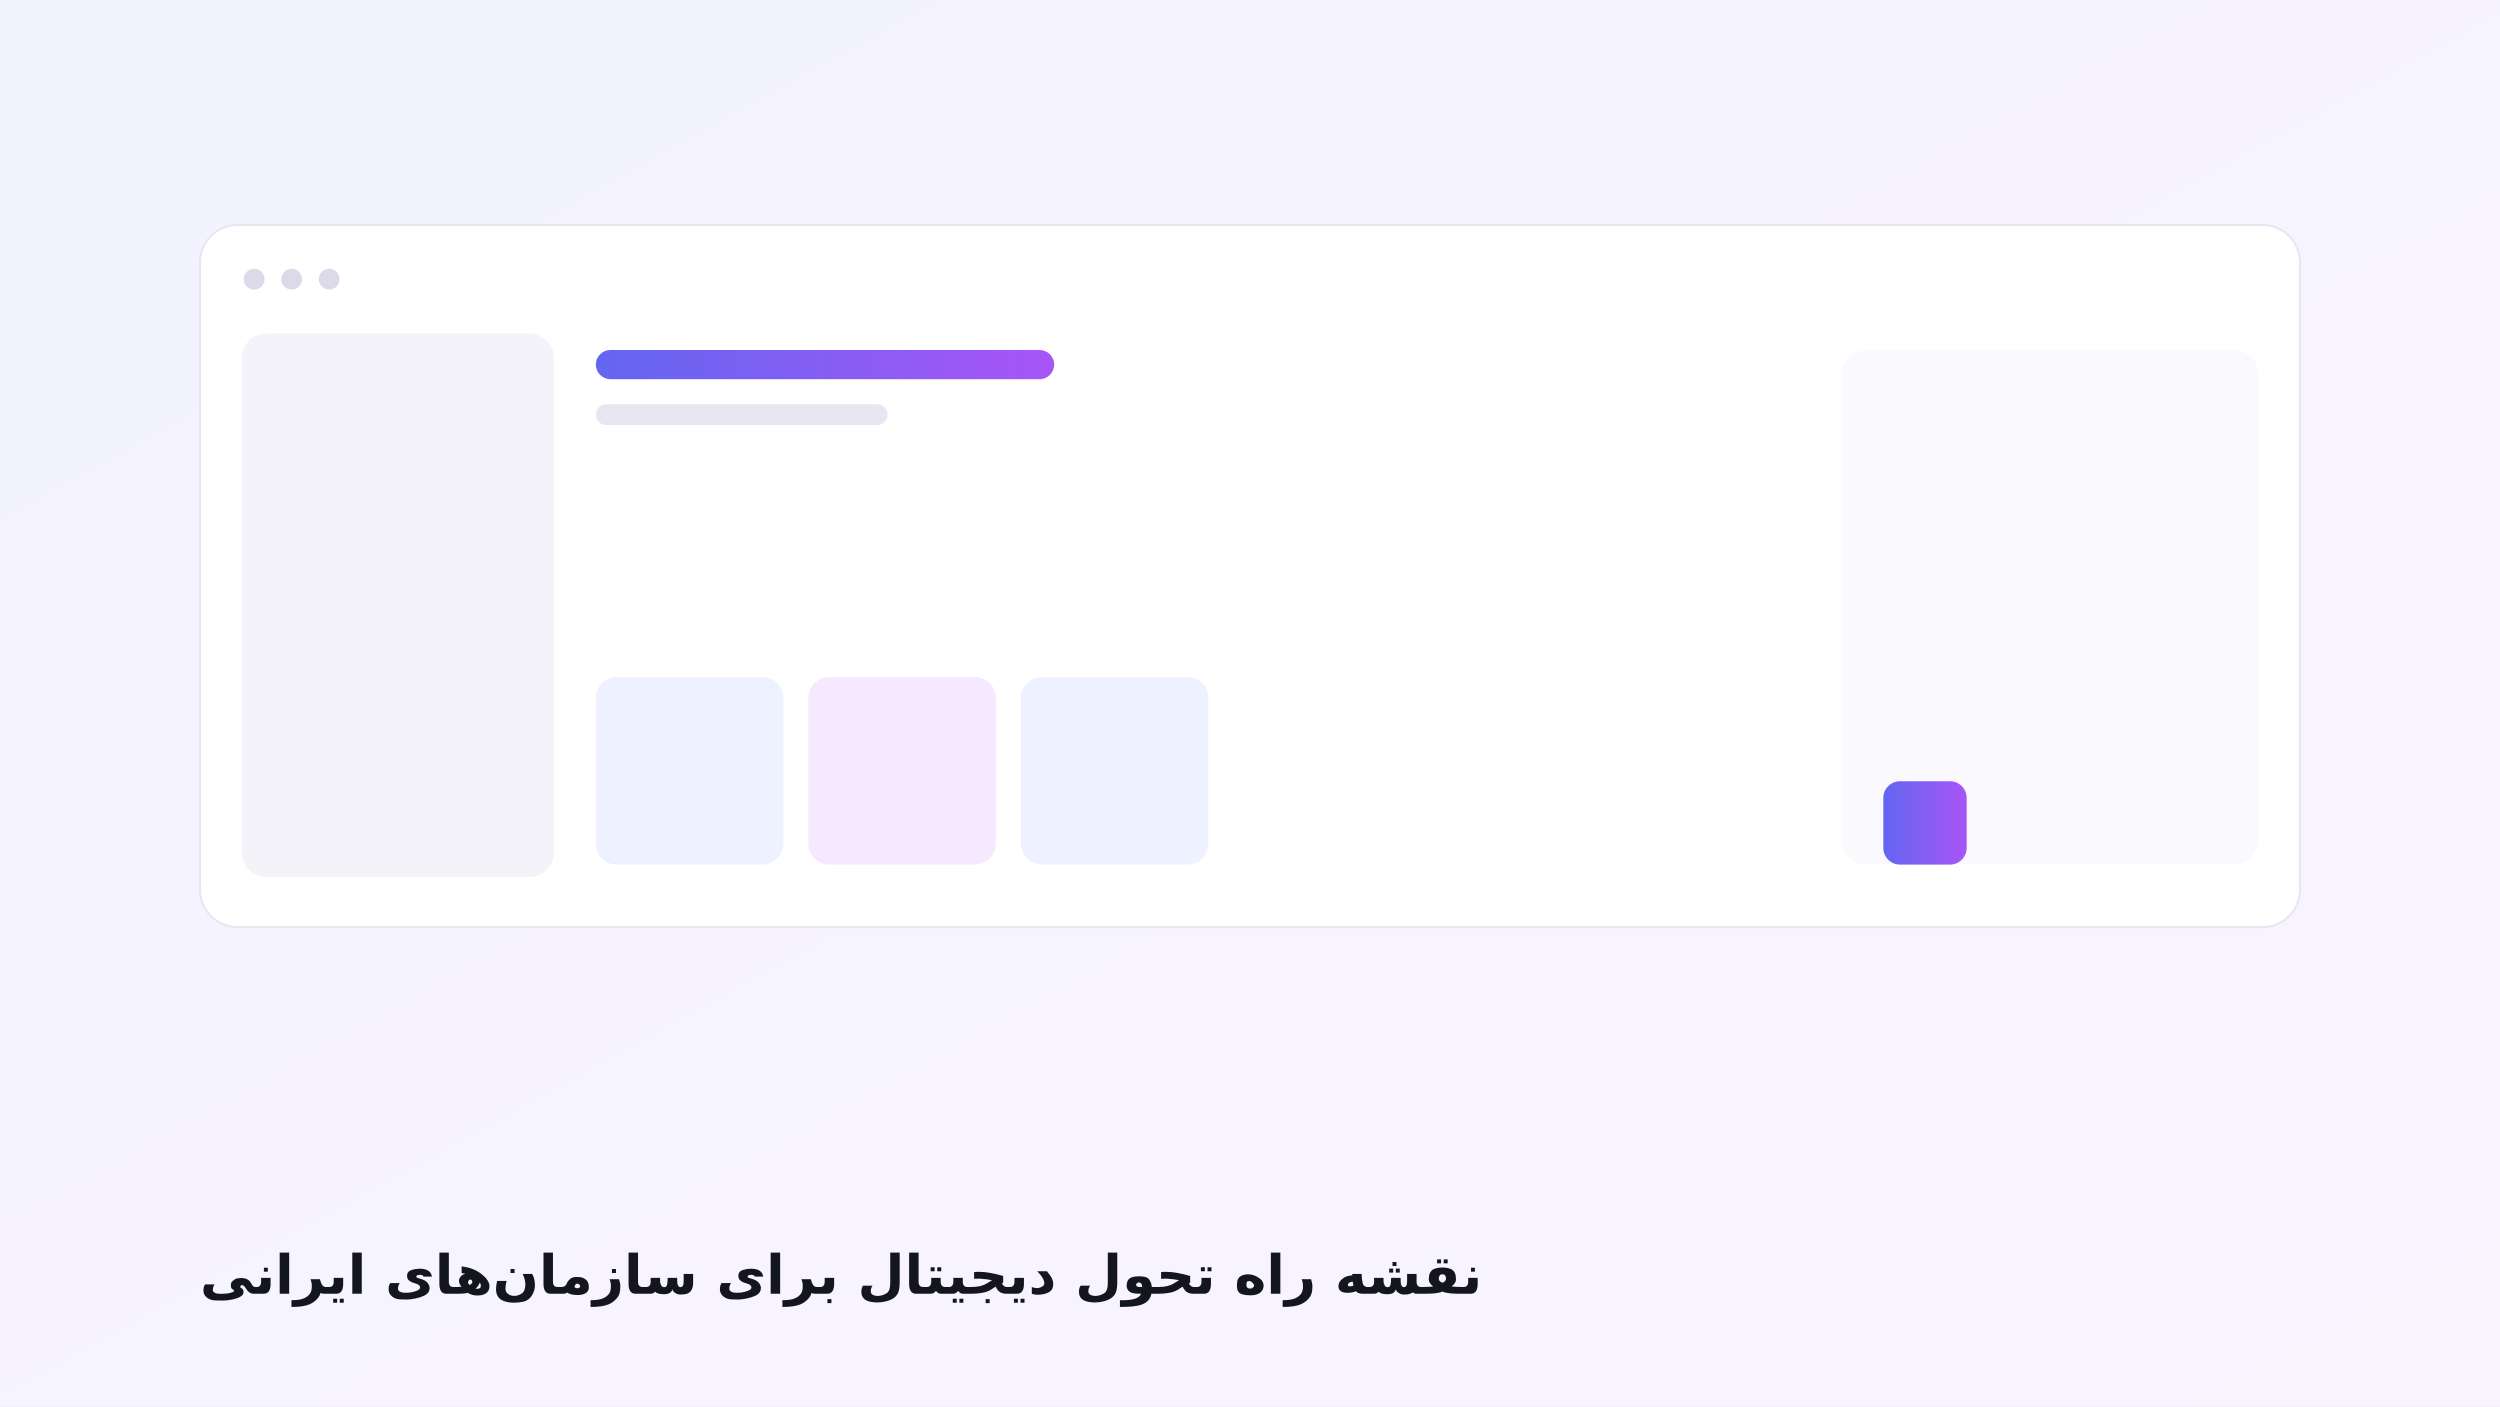
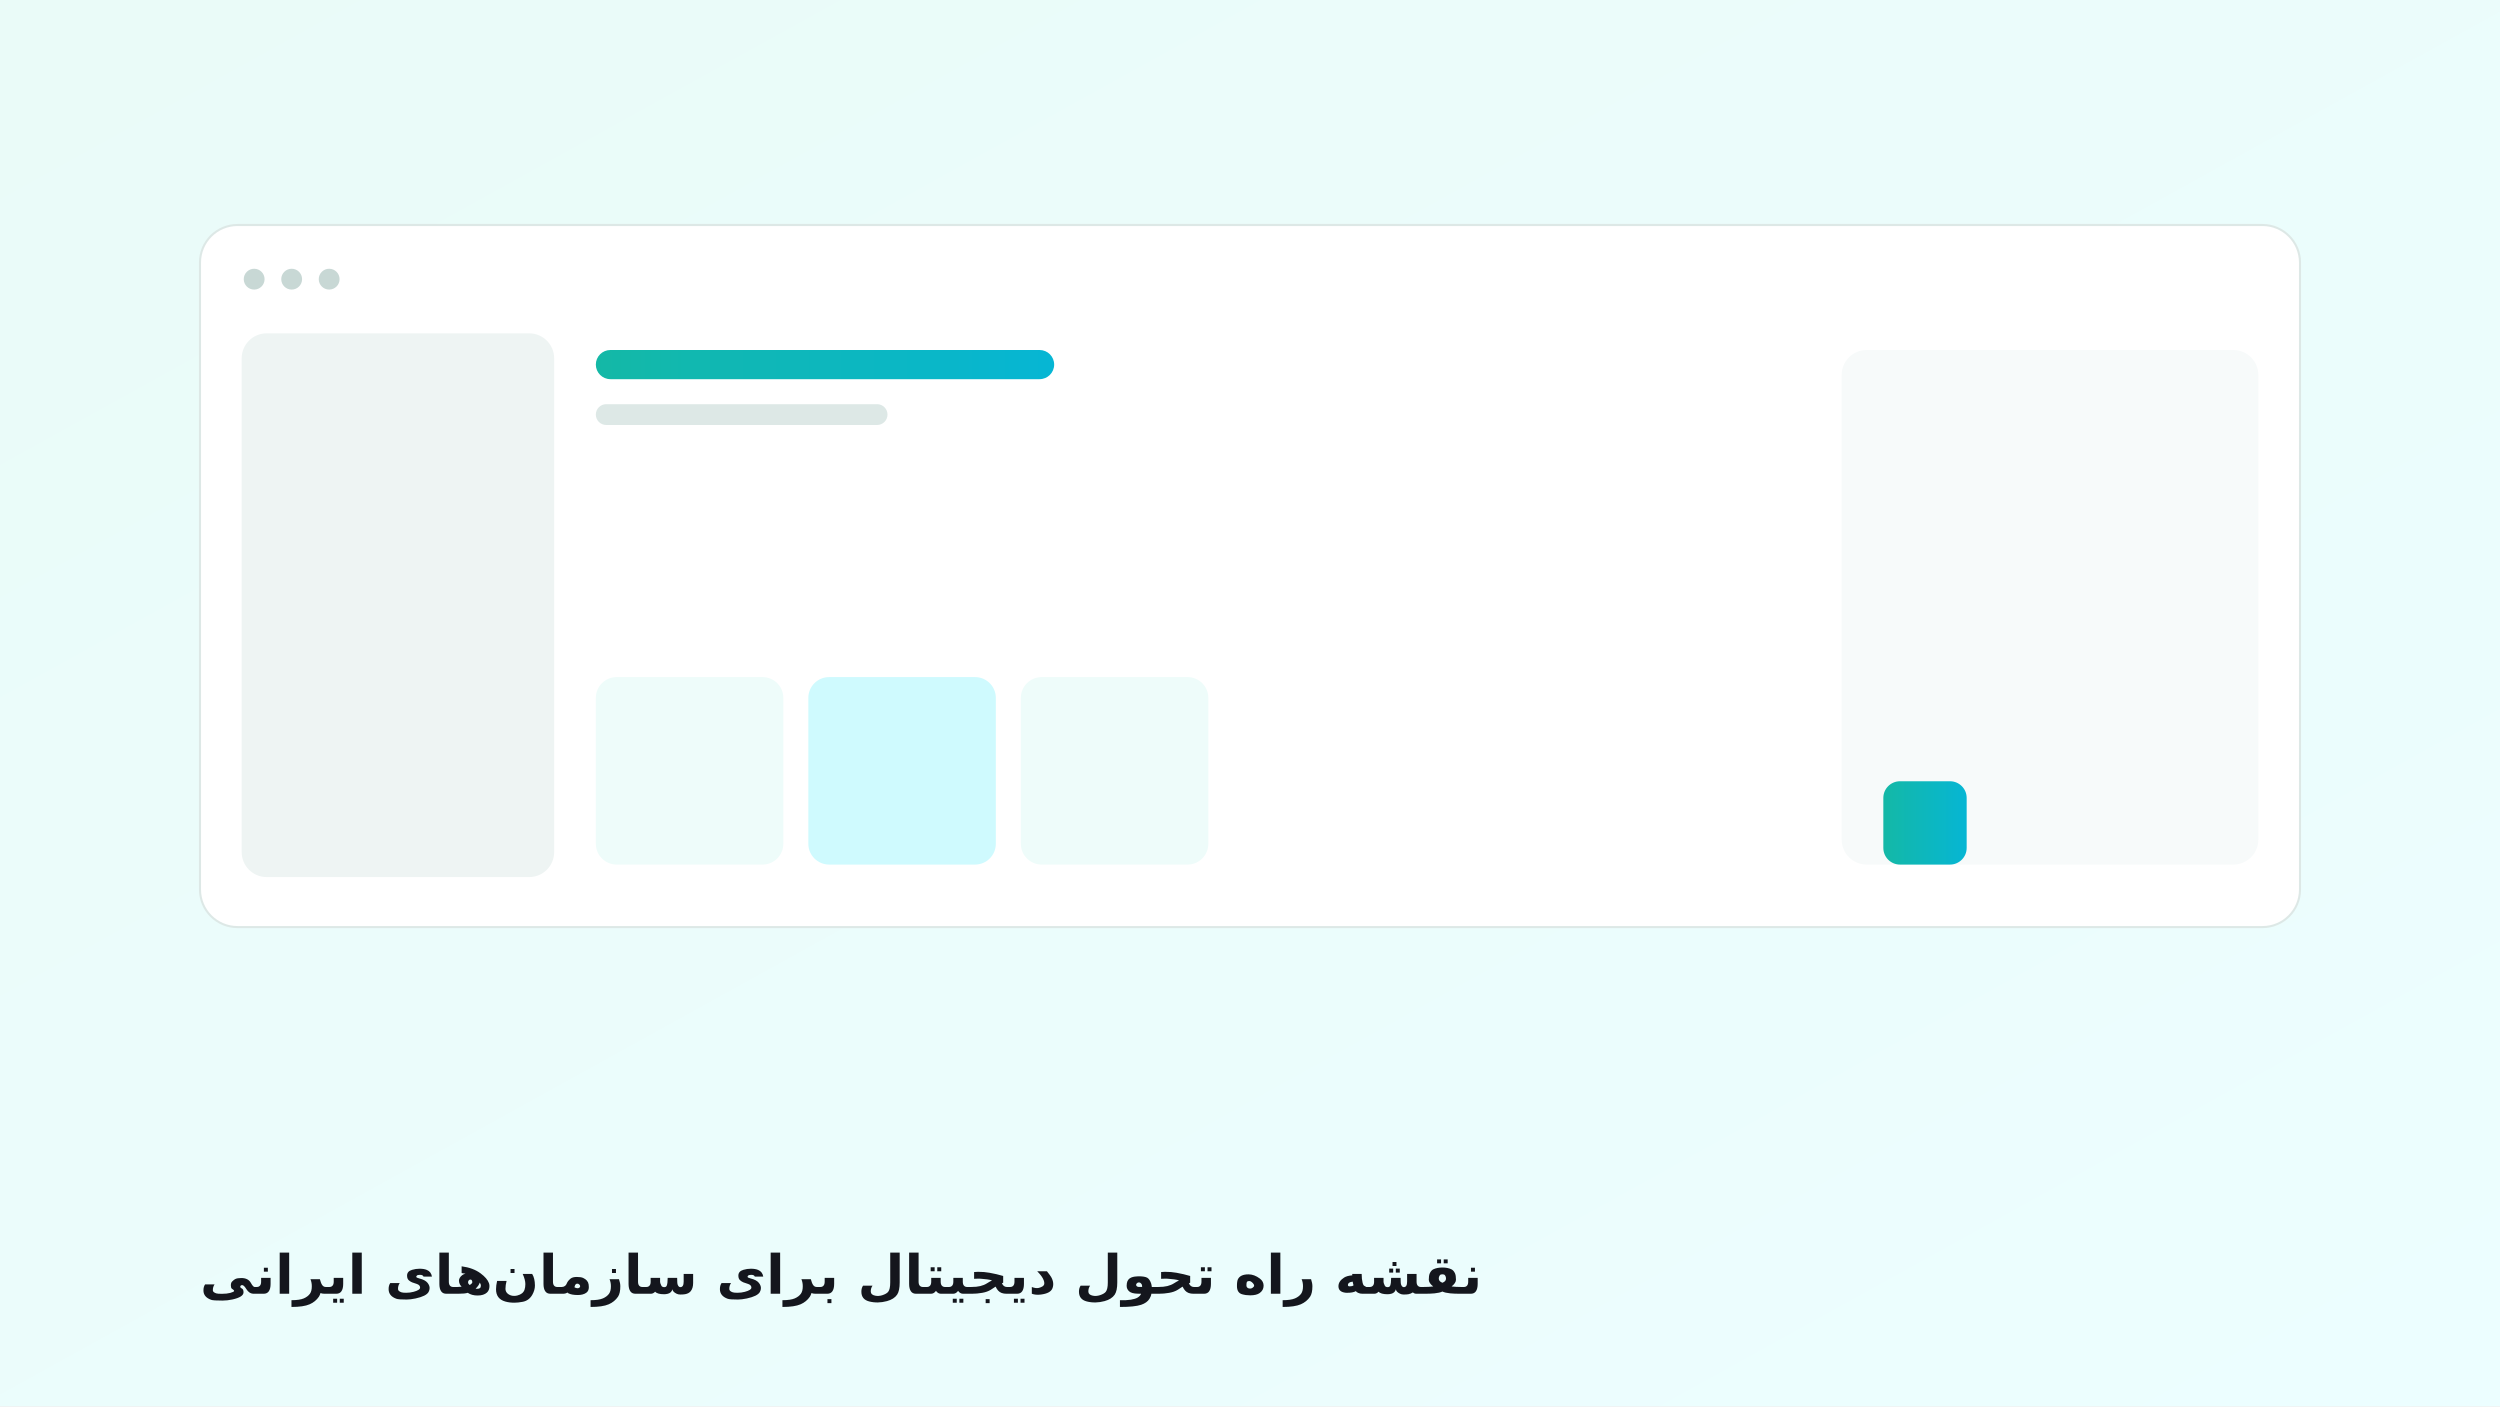
<svg xmlns="http://www.w3.org/2000/svg" width="1200" height="675" viewBox="0 0 1200 675" role="img" aria-label="نقشه راه تحول دیجیتال برای سازمان‌های ایرانی">
  <defs>
    <linearGradient id="bg8735e7" x1="0" y1="0" x2="1" y2="1">
-       <stop offset="0" stop-color="#f2f3ff" />
-       <stop offset="1" stop-color="#faf4ff" />
+       <stop offset="0" stop-color="#eafbf8" />
+       <stop offset="1" stop-color="#ecfeff" />
    </linearGradient>
    <linearGradient id="ac8735e7" x1="0" y1="0" x2="1" y2="0">
-       <stop offset="0" stop-color="#6366f1" />
-       <stop offset="1" stop-color="#a855f7" />
+       <stop offset="0" stop-color="#14b8a6" />
+       <stop offset="1" stop-color="#06b6d4" />
    </linearGradient>
  </defs>
  <rect width="1200" height="675" fill="url(#bg8735e7)" />
  <g transform="translate(96 108)">
-     <rect width="1008" height="337" rx="18" fill="#ffffff" stroke="#e8e6f1" />
-     <circle cx="26" cy="26" r="5" fill="#dcd9e8" />
-     <circle cx="44" cy="26" r="5" fill="#dcd9e8" />
-     <circle cx="62" cy="26" r="5" fill="#dcd9e8" />
-     <rect x="20" y="52" width="150" height="261" rx="12" fill="#f4f3f9" />
+     <rect width="1008" height="337" rx="18" fill="#ffffff" stroke="#dde8e6" />
+     <circle cx="26" cy="26" r="5" fill="#c8d8d5" />
+     <circle cx="44" cy="26" r="5" fill="#c8d8d5" />
+     <circle cx="62" cy="26" r="5" fill="#c8d8d5" />
+     <rect x="20" y="52" width="150" height="261" rx="12" fill="#eef4f3" />
    <rect x="190" y="60" width="220" height="14" rx="7" fill="url(#ac8735e7)" />
-     <rect x="190" y="86" width="140" height="10" rx="5" fill="#e8e6f1" />
-     <rect x="190" y="217" width="90" height="90" rx="10" fill="#eef1ff" />
-     <rect x="292" y="217" width="90" height="90" rx="10" fill="#f5e8ff" />
-     <rect x="394" y="217" width="90" height="90" rx="10" fill="#eef1ff" />
-     <rect x="788" y="60" width="200" height="247" rx="12" fill="#faf9fd" />
+     <rect x="190" y="86" width="140" height="10" rx="5" fill="#dde8e6" />
+     <rect x="190" y="217" width="90" height="90" rx="10" fill="#eefcfa" />
+     <rect x="292" y="217" width="90" height="90" rx="10" fill="#cffafe" />
+     <rect x="394" y="217" width="90" height="90" rx="10" fill="#eefcfa" />
+     <rect x="788" y="60" width="200" height="247" rx="12" fill="#f7fafa" />
    <rect x="808" y="267" width="40" height="40" rx="8" fill="url(#ac8735e7)" />
  </g>
  <text x="8%" y="621" fill="#14161d" font-family="Vazirmatn, Tahoma, sans-serif" font-size="26" font-weight="700">نقشه راه تحول دیجیتال برای سازمان‌های ایرانی</text>
</svg>
